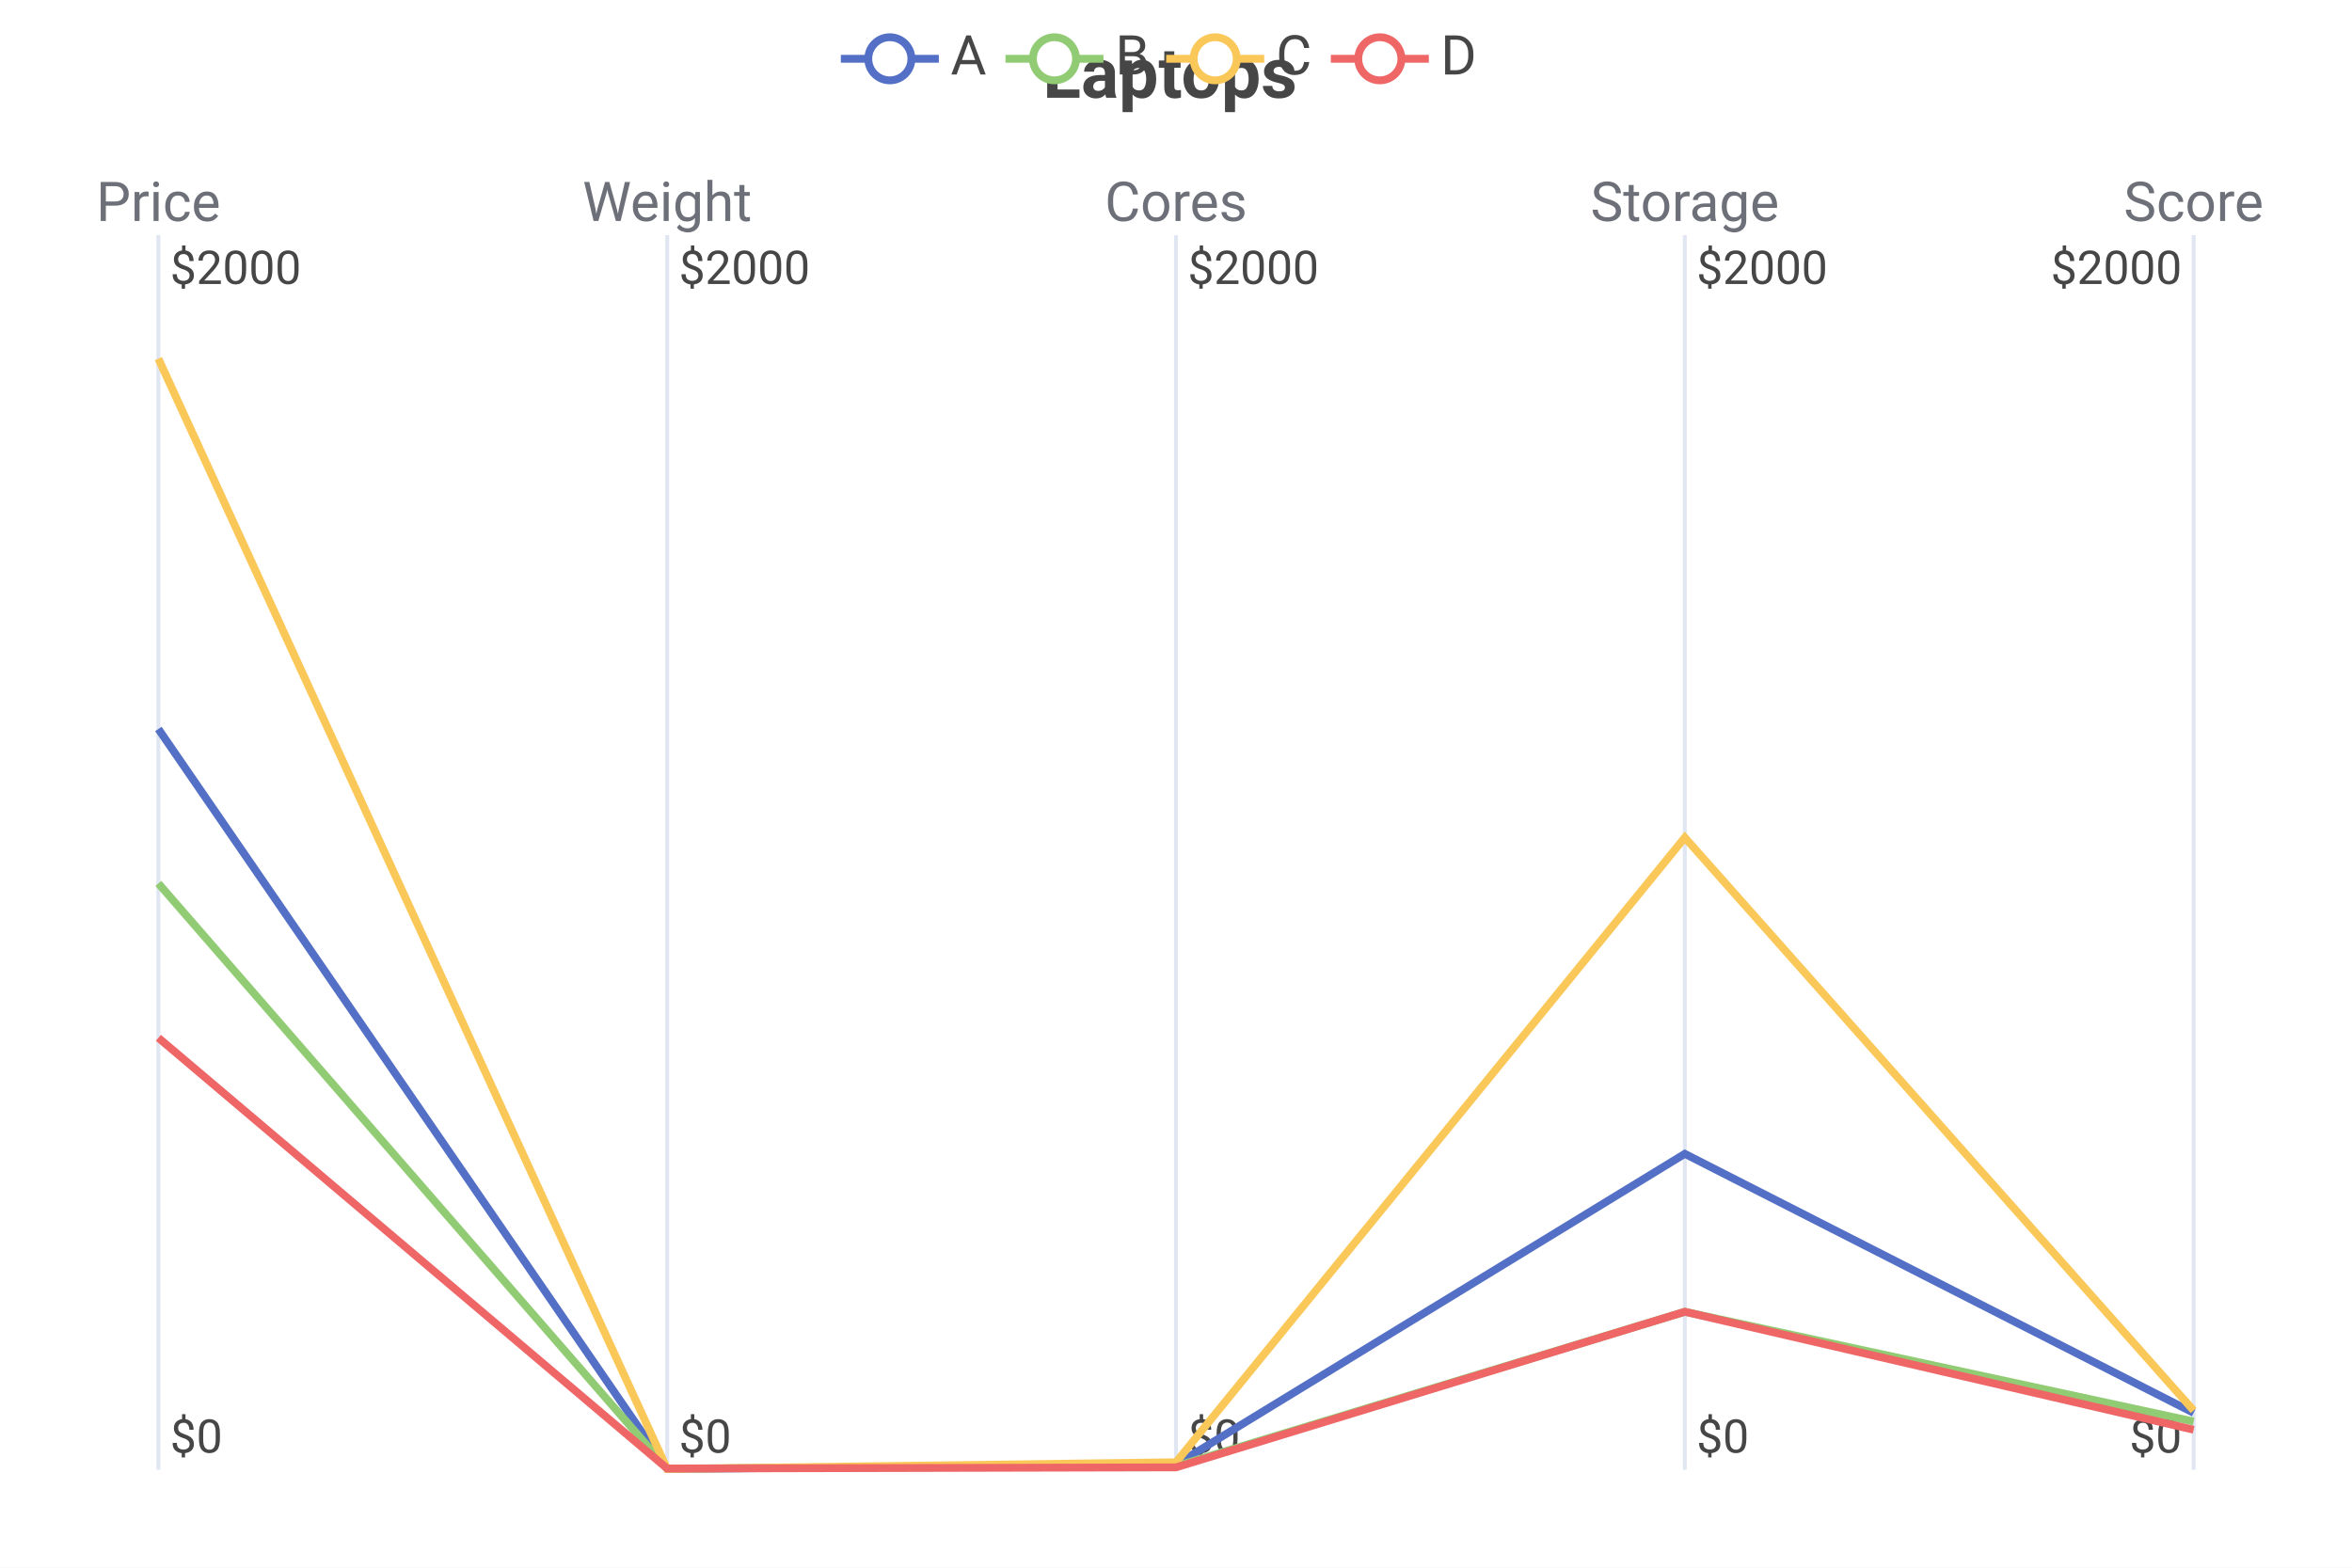
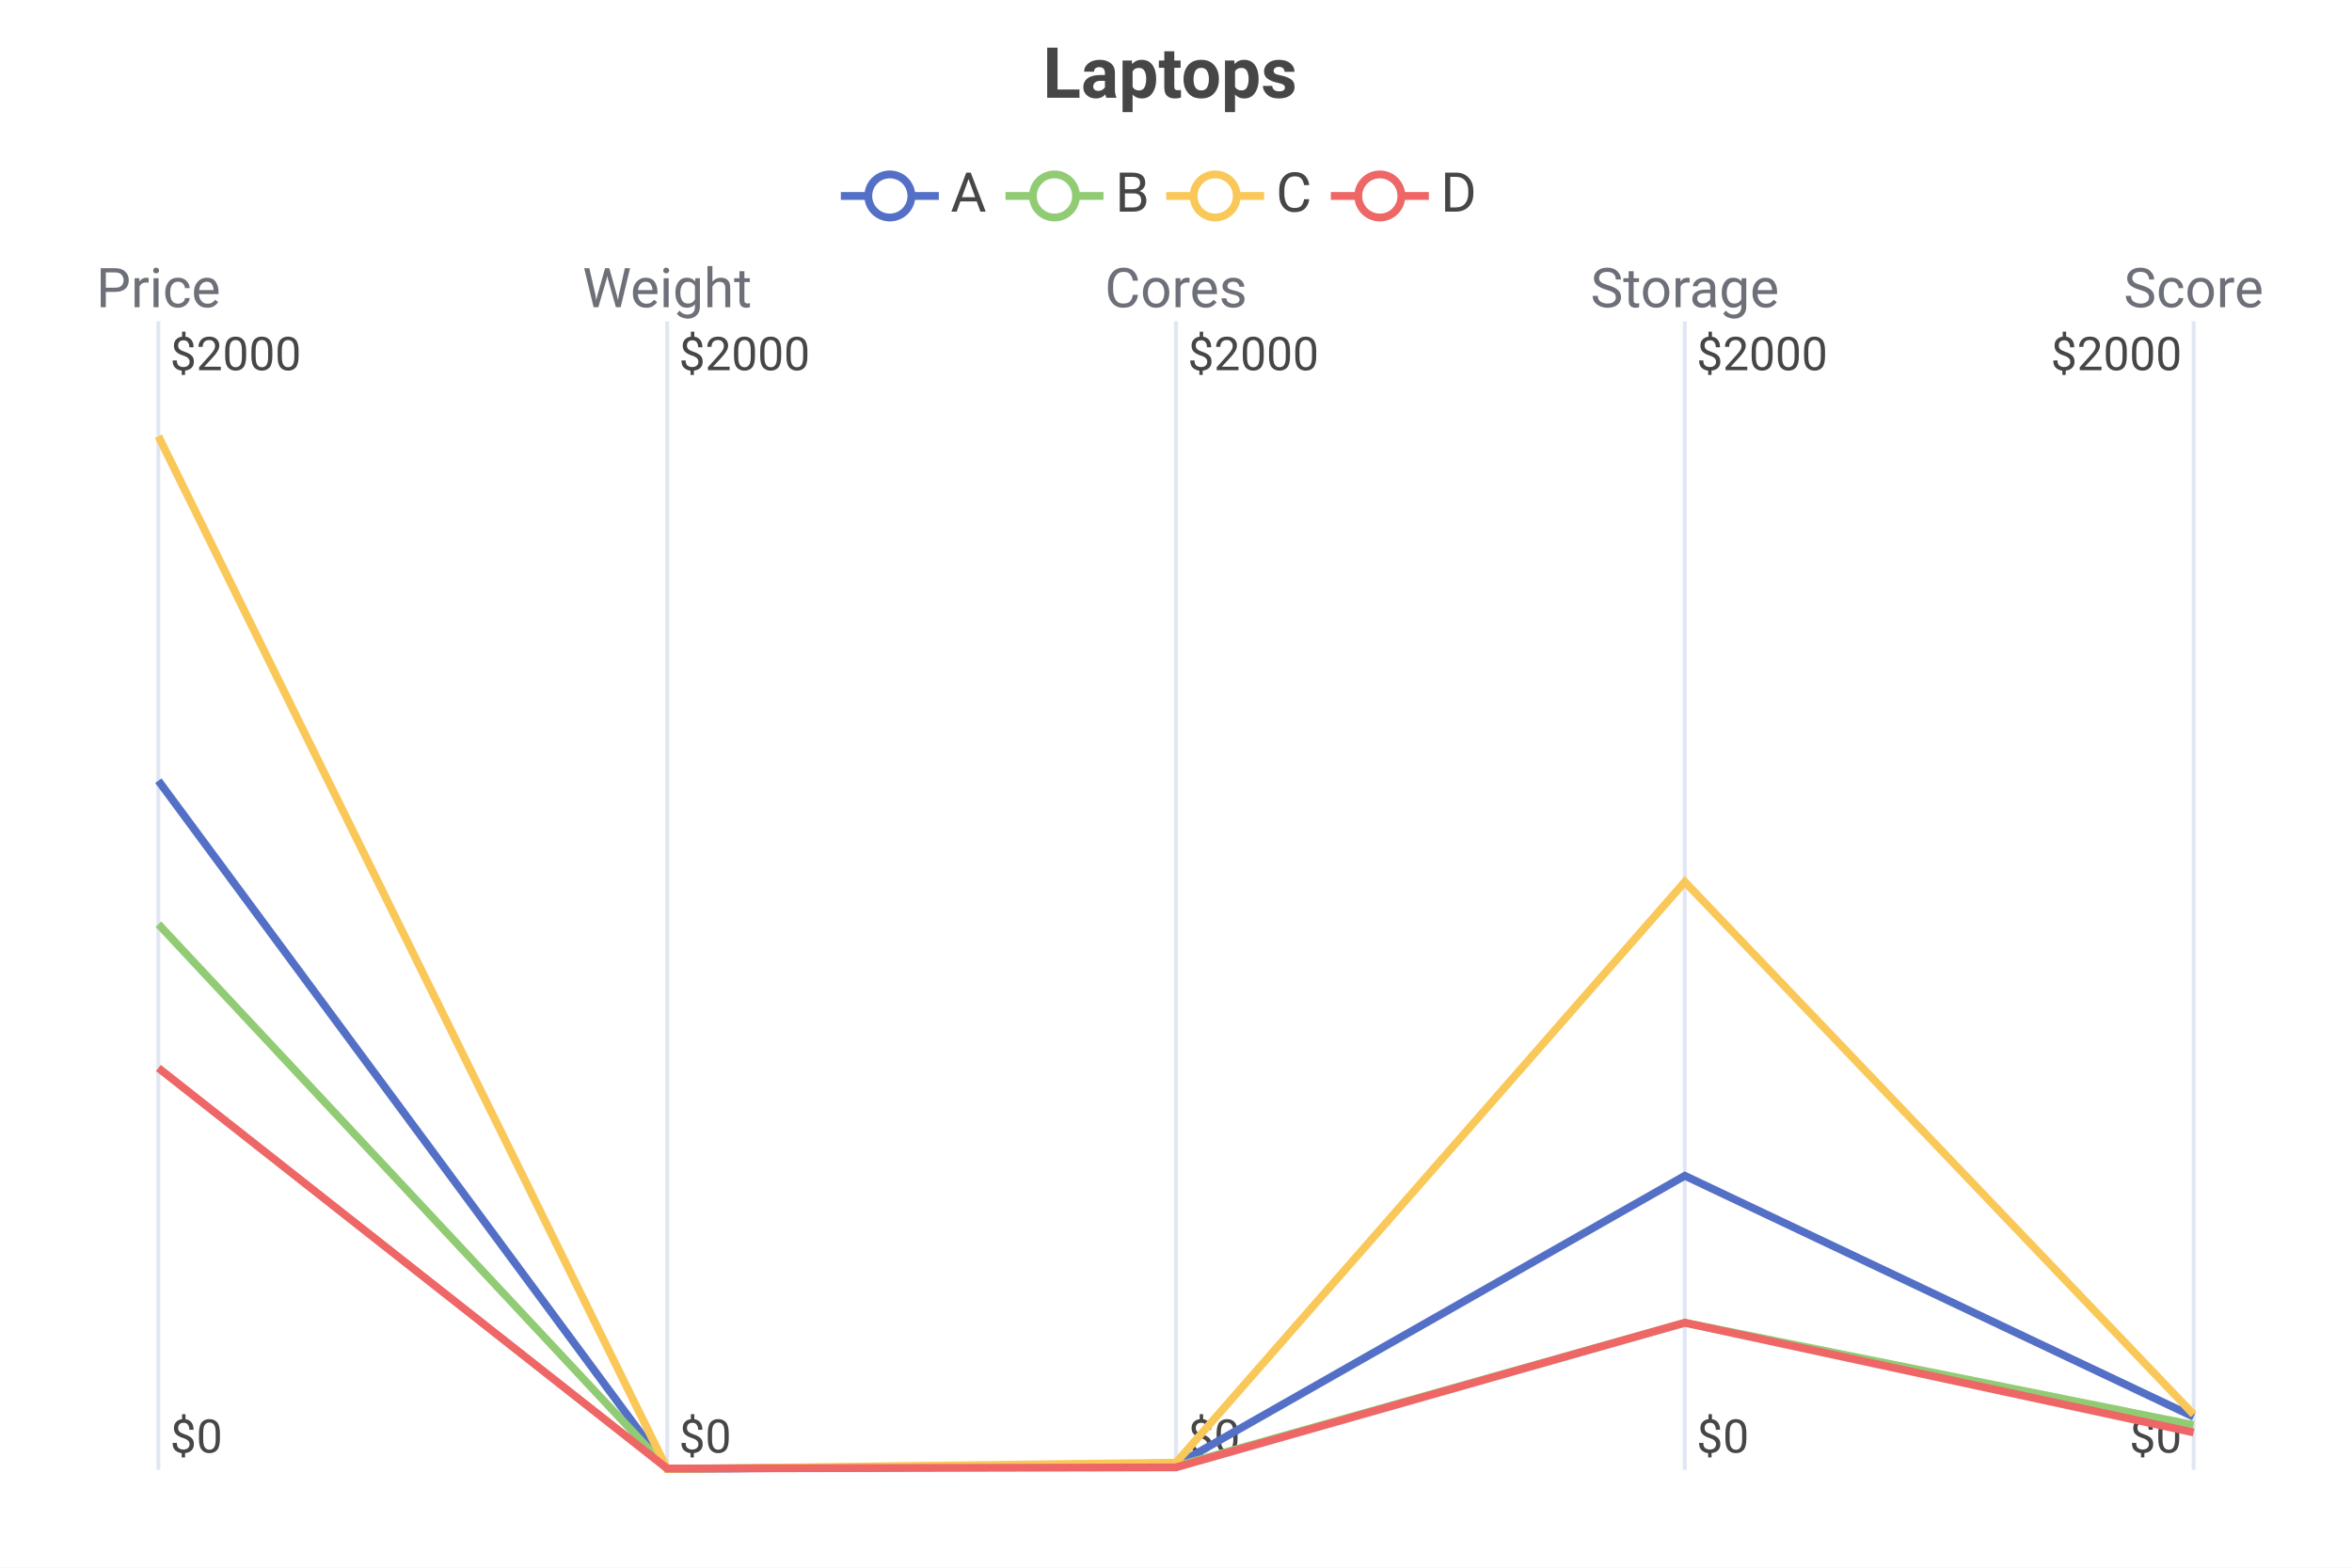
<svg xmlns="http://www.w3.org/2000/svg" width="600" height="400" viewBox="0 0 600 400">
  <rect x="0" y="0" width="600" height="400" fill="#FFFFFF" />
  <text font-size="18" x="266" y="5" dy="15" font-weight="bold" dominant-baseline="middle" font-family="Roboto" fill="#464646">
Laptops
</text>
  <g>
-     <line stroke-width="2" x1="214.5" y1="15" x2="239.5" y2="15" stroke="#5470C6" />
-     <circle cx="227" cy="15" r="5.5" stroke-width="2" stroke="#5470C6" fill="#FFFFFF" />
-     <text font-size="14" x="242.5" y="19" font-family="Roboto" fill="#464646">
+     <line stroke-width="2" x1="214.5" y1="50" x2="239.5" y2="50" stroke="#5470C6" />
+     <circle cx="227" cy="50" r="5.5" stroke-width="2" stroke="#5470C6" fill="#FFFFFF" />
+     <text font-size="14" x="242.5" y="54" font-family="Roboto" fill="#464646">
A
</text>
  </g>
  <g>
-     <line stroke-width="2" x1="256.5" y1="15" x2="281.5" y2="15" stroke="#91CC75" />
-     <circle cx="269" cy="15" r="5.5" stroke-width="2" stroke="#91CC75" fill="#FFFFFF" />
-     <text font-size="14" x="284.5" y="19" font-family="Roboto" fill="#464646">
+     <line stroke-width="2" x1="256.5" y1="50" x2="281.5" y2="50" stroke="#91CC75" />
+     <circle cx="269" cy="50" r="5.5" stroke-width="2" stroke="#91CC75" fill="#FFFFFF" />
+     <text font-size="14" x="284.5" y="54" font-family="Roboto" fill="#464646">
B
</text>
  </g>
  <g>
-     <line stroke-width="2" x1="297.5" y1="15" x2="322.5" y2="15" stroke="#FAC858" />
-     <circle cx="310" cy="15" r="5.5" stroke-width="2" stroke="#FAC858" fill="#FFFFFF" />
-     <text font-size="14" x="325.5" y="19" font-family="Roboto" fill="#464646">
+     <line stroke-width="2" x1="297.5" y1="50" x2="322.5" y2="50" stroke="#FAC858" />
+     <circle cx="310" cy="50" r="5.5" stroke-width="2" stroke="#FAC858" fill="#FFFFFF" />
+     <text font-size="14" x="325.5" y="54" font-family="Roboto" fill="#464646">
C
</text>
  </g>
  <g>
-     <line stroke-width="2" x1="339.5" y1="15" x2="364.5" y2="15" stroke="#EE6666" />
-     <circle cx="352" cy="15" r="5.5" stroke-width="2" stroke="#EE6666" fill="#FFFFFF" />
-     <text font-size="14" x="367.5" y="19" font-family="Roboto" fill="#464646">
+     <line stroke-width="2" x1="339.5" y1="50" x2="364.5" y2="50" stroke="#EE6666" />
+     <circle cx="352" cy="50" r="5.5" stroke-width="2" stroke="#EE6666" fill="#FFFFFF" />
+     <text font-size="14" x="367.5" y="54" font-family="Roboto" fill="#464646">
D
</text>
  </g>
-   <line stroke-width="1" x1="40.4" y1="60" x2="40.4" y2="375" stroke="#E0E6F2" />
-   <text font-size="14" x="40.4" y="51.6" dominant-baseline="central" text-anchor="middle" font-family="Roboto" fill="#6E7079">
+   <line stroke-width="1" x1="40.4" y1="82" x2="40.4" y2="375" stroke="#E0E6F2" />
+   <text font-size="14" x="40.4" y="73.6" dominant-baseline="central" text-anchor="middle" font-family="Roboto" fill="#6E7079">
Price
</text>
-   <text font-size="11.9" x="43.4" y="68.4" dominant-baseline="central" text-anchor="start" font-family="Roboto" fill="#464646">
+   <text font-size="11.9" x="43.4" y="90.4" dominant-baseline="central" text-anchor="start" font-family="Roboto" fill="#464646">
$2000
</text>
  <text font-size="11.9" x="43.4" y="366.6" dominant-baseline="central" text-anchor="start" font-family="Roboto" fill="#464646">
$0
</text>
-   <line stroke-width="1" x1="170.2" y1="60" x2="170.2" y2="375" stroke="#E0E6F2" />
-   <text font-size="14" x="170.2" y="51.6" dominant-baseline="central" text-anchor="middle" font-family="Roboto" fill="#6E7079">
+   <line stroke-width="1" x1="170.2" y1="82" x2="170.2" y2="375" stroke="#E0E6F2" />
+   <text font-size="14" x="170.2" y="73.6" dominant-baseline="central" text-anchor="middle" font-family="Roboto" fill="#6E7079">
Weight
</text>
-   <text font-size="11.9" x="173.2" y="68.4" dominant-baseline="central" text-anchor="start" font-family="Roboto" fill="#464646">
+   <text font-size="11.9" x="173.2" y="90.4" dominant-baseline="central" text-anchor="start" font-family="Roboto" fill="#464646">
$2000
</text>
  <text font-size="11.9" x="173.2" y="366.6" dominant-baseline="central" text-anchor="start" font-family="Roboto" fill="#464646">
$0
</text>
-   <line stroke-width="1" x1="300" y1="60" x2="300" y2="375" stroke="#E0E6F2" />
-   <text font-size="14" x="300" y="51.6" dominant-baseline="central" text-anchor="middle" font-family="Roboto" fill="#6E7079">
+   <line stroke-width="1" x1="300" y1="82" x2="300" y2="375" stroke="#E0E6F2" />
+   <text font-size="14" x="300" y="73.6" dominant-baseline="central" text-anchor="middle" font-family="Roboto" fill="#6E7079">
Cores
</text>
-   <text font-size="11.9" x="303" y="68.4" dominant-baseline="central" text-anchor="start" font-family="Roboto" fill="#464646">
+   <text font-size="11.9" x="303" y="90.4" dominant-baseline="central" text-anchor="start" font-family="Roboto" fill="#464646">
$2000
</text>
  <text font-size="11.9" x="303" y="366.6" dominant-baseline="central" text-anchor="start" font-family="Roboto" fill="#464646">
$0
</text>
-   <line stroke-width="1" x1="429.8" y1="60" x2="429.8" y2="375" stroke="#E0E6F2" />
-   <text font-size="14" x="429.8" y="51.6" dominant-baseline="central" text-anchor="middle" font-family="Roboto" fill="#6E7079">
+   <line stroke-width="1" x1="429.8" y1="82" x2="429.8" y2="375" stroke="#E0E6F2" />
+   <text font-size="14" x="429.8" y="73.6" dominant-baseline="central" text-anchor="middle" font-family="Roboto" fill="#6E7079">
Storage
</text>
-   <text font-size="11.9" x="432.8" y="68.4" dominant-baseline="central" text-anchor="start" font-family="Roboto" fill="#464646">
+   <text font-size="11.9" x="432.8" y="90.4" dominant-baseline="central" text-anchor="start" font-family="Roboto" fill="#464646">
$2000
</text>
  <text font-size="11.9" x="432.8" y="366.6" dominant-baseline="central" text-anchor="start" font-family="Roboto" fill="#464646">
$0
</text>
-   <line stroke-width="1" x1="559.6" y1="60" x2="559.6" y2="375" stroke="#E0E6F2" />
-   <text font-size="14" x="559.6" y="51.6" dominant-baseline="central" text-anchor="middle" font-family="Roboto" fill="#6E7079">
+   <line stroke-width="1" x1="559.6" y1="82" x2="559.6" y2="375" stroke="#E0E6F2" />
+   <text font-size="14" x="559.6" y="73.6" dominant-baseline="central" text-anchor="middle" font-family="Roboto" fill="#6E7079">
Score
</text>
-   <text font-size="11.9" x="556.6" y="68.4" dominant-baseline="central" text-anchor="end" font-family="Roboto" fill="#464646">
+   <text font-size="11.9" x="556.6" y="90.4" dominant-baseline="central" text-anchor="end" font-family="Roboto" fill="#464646">
$2000
</text>
  <text font-size="11.9" x="556.6" y="366.6" dominant-baseline="central" text-anchor="end" font-family="Roboto" fill="#464646">
$0
</text>
-   <polyline fill="none" stroke-width="2" points="40.4,186 170.2,374.8 300,373.7 429.8,294.4 559.6,360.5" stroke="#5470C6" />
-   <polyline fill="none" stroke-width="2" points="40.4,225.4 170.2,374.7 300,374.1 429.8,334.7 559.6,362.7" stroke="#91CC75" />
-   <polyline fill="none" stroke-width="2" points="40.4,91.5 170.2,374.8 300,373.1 429.8,213.7 559.6,359.9" stroke="#FAC858" />
-   <polyline fill="none" stroke-width="2" points="40.4,264.8 170.2,374.7 300,374.4 429.8,334.7 559.6,364.8" stroke="#EE6666" />
+   <polyline fill="none" stroke-width="2" points="40.4,199.2 170.2,374.8 300,373.8 429.8,300 559.6,361.5" stroke="#5470C6" />
+   <polyline fill="none" stroke-width="2" points="40.4,235.8 170.2,374.7 300,374.1 429.8,337.5 559.6,363.6" stroke="#91CC75" />
+   <polyline fill="none" stroke-width="2" points="40.4,111.3 170.2,374.8 300,373.2 429.8,225 559.6,360.9" stroke="#FAC858" />
+   <polyline fill="none" stroke-width="2" points="40.4,272.5 170.2,374.7 300,374.4 429.8,337.5 559.6,365.5" stroke="#EE6666" />
</svg>
